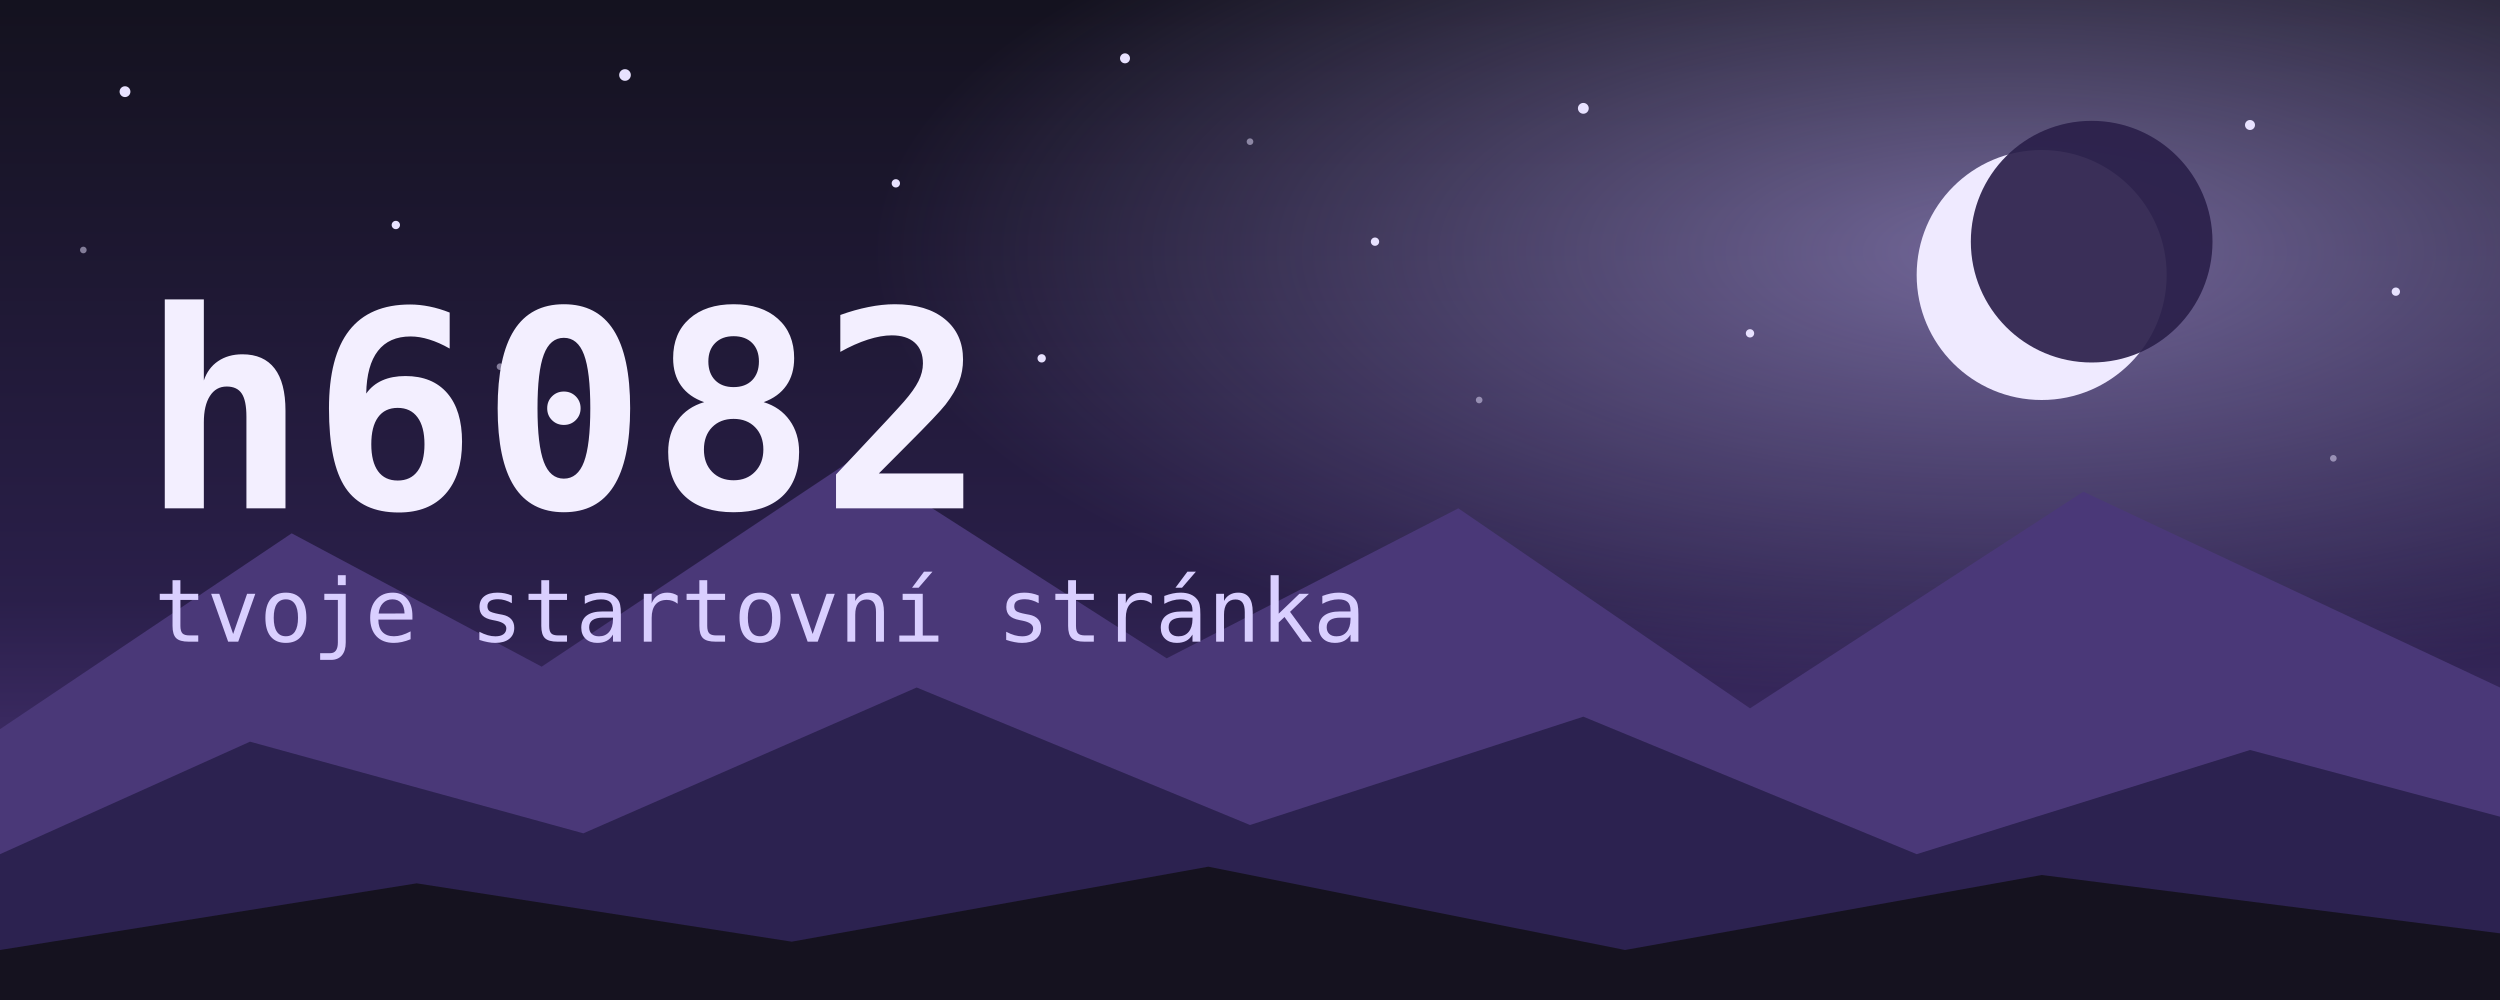
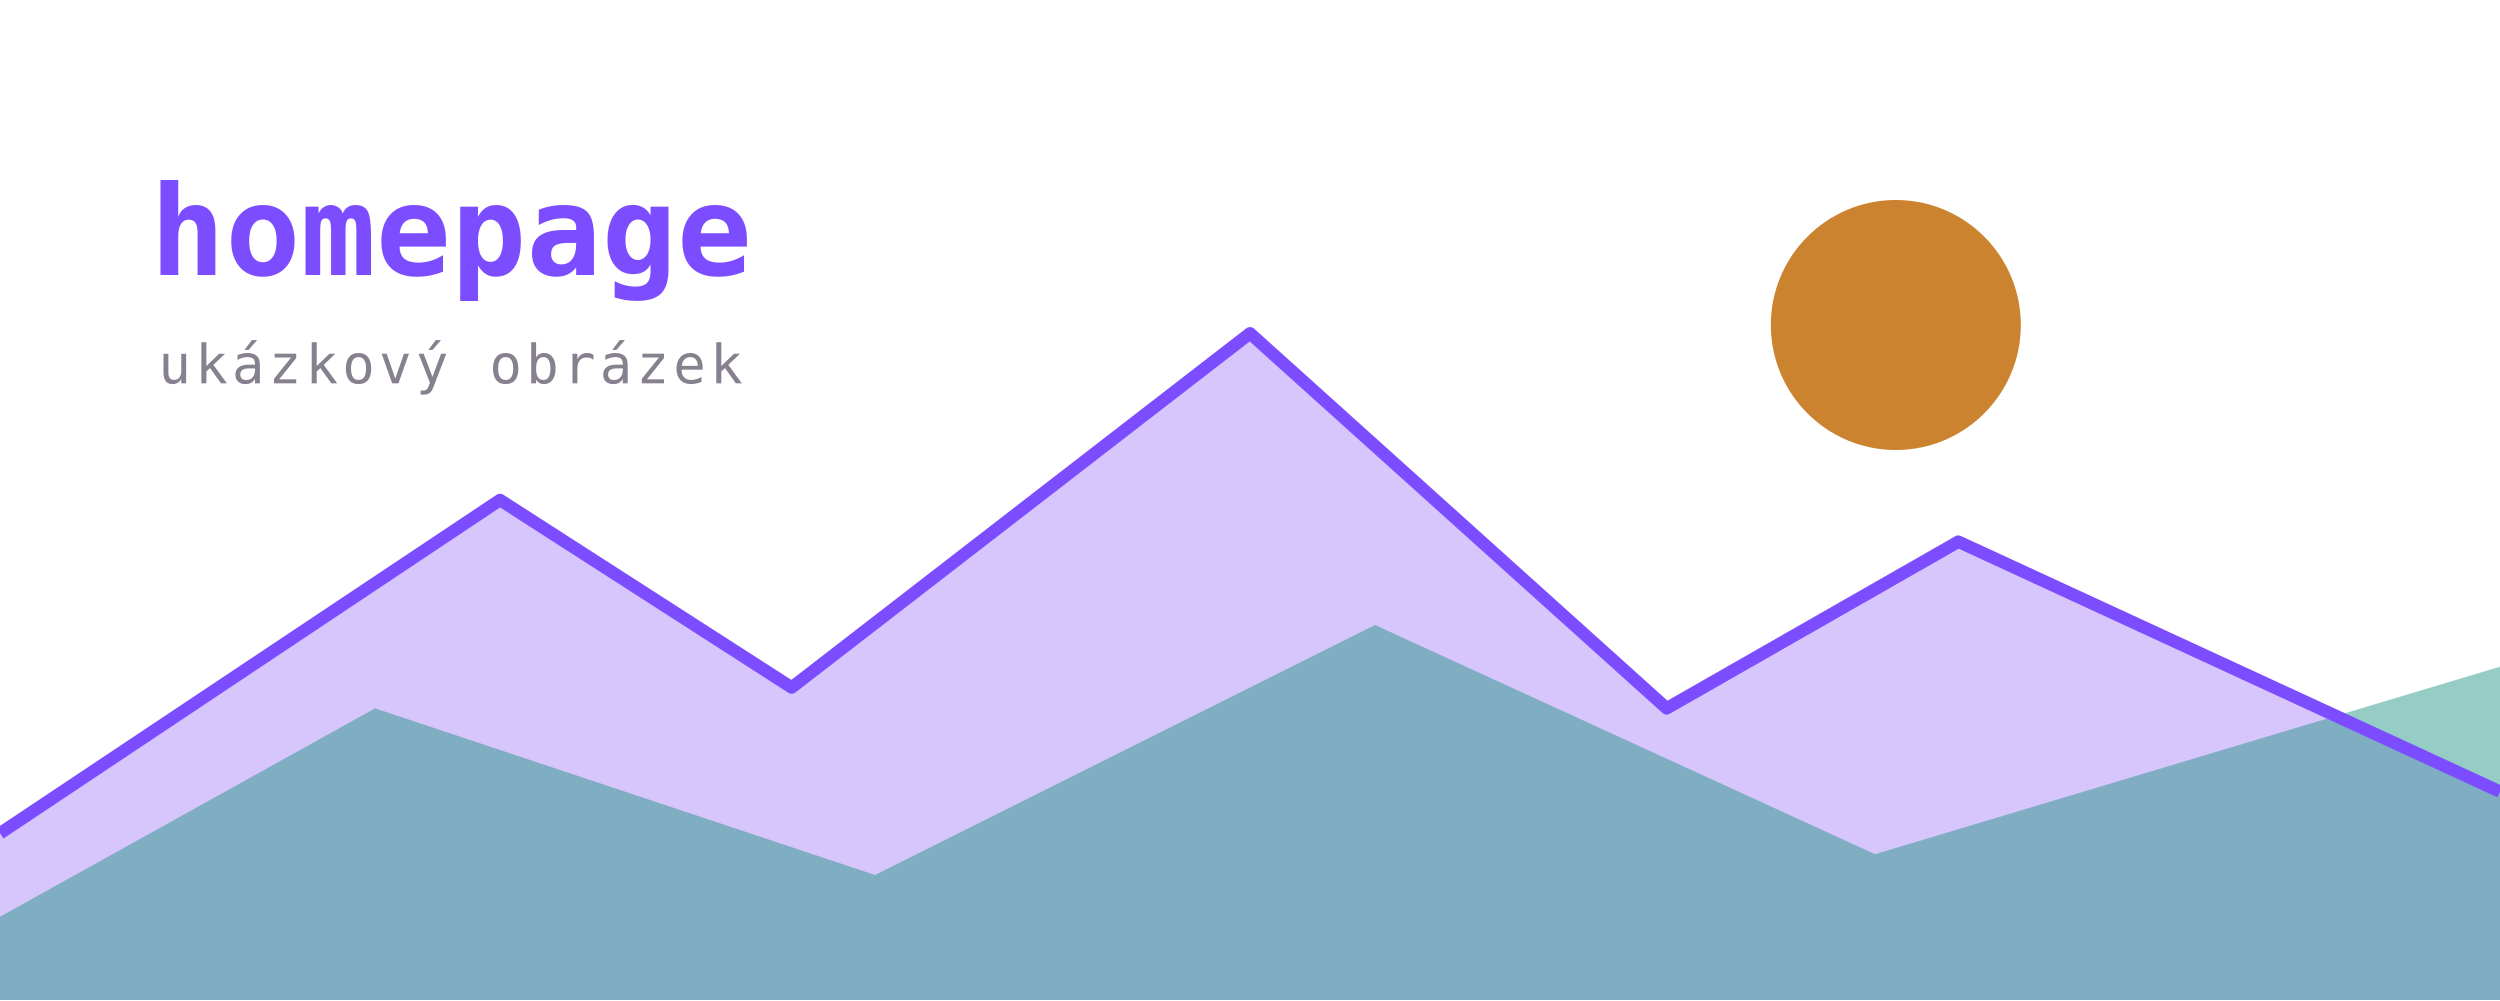
- <svg xmlns="http://www.w3.org/2000/svg" viewBox="0 0 600 240" role="img" aria-label="h6082 — noční krajina">
-   <defs>
-     <linearGradient id="sky" x1="0" y1="0" x2="0" y2="1">
-       <stop offset="0" stop-color="#14121f" />
-       <stop offset=".6" stop-color="#2a1f4a" />
-       <stop offset="1" stop-color="#5b3f8f" />
-     </linearGradient>
-     <radialGradient id="glow" cx=".8" cy=".25" r=".45">
-       <stop offset="0" stop-color="#c6b6ff" stop-opacity=".5" />
-       <stop offset="1" stop-color="#c6b6ff" stop-opacity="0" />
-     </radialGradient>
-   </defs>
-   <rect width="600" height="240" fill="url(#sky)" />
-   <rect width="600" height="240" fill="url(#glow)" />
-   <g fill="#e8e2ff">
-     <circle cx="30" cy="22" r="1.3" />
-     <circle cx="95" cy="54" r="1" />
-     <circle cx="150" cy="18" r="1.4" />
-     <circle cx="215" cy="44" r="1" />
-     <circle cx="270" cy="14" r="1.2" />
-     <circle cx="330" cy="58" r="1" />
-     <circle cx="380" cy="26" r="1.3" />
-     <circle cx="420" cy="80" r="1" />
-     <circle cx="540" cy="30" r="1.2" />
-     <circle cx="575" cy="70" r="1" />
-     <circle cx="250" cy="86" r="1" />
-     <circle cx="60" cy="92" r="1" />
-   </g>
-   <g fill="#e8e2ff" opacity=".5">
-     <circle cx="120" cy="88" r=".8" />
-     <circle cx="300" cy="34" r=".8" />
-     <circle cx="355" cy="96" r=".8" />
-     <circle cx="560" cy="110" r=".8" />
-     <circle cx="20" cy="60" r=".8" />
-   </g>
-   <circle cx="490" cy="66" r="30" fill="#efeaff" />
-   <circle cx="502" cy="58" r="29" fill="#2a1f4a" opacity=".92" />
-   <path d="M0 175 L70 128 L130 160 L205 110 L280 158 L350 122 L420 170 L500 118 L600 165 L600 240 L0 240Z" fill="#4a3878" />
-   <path d="M0 205 L60 178 L140 200 L220 165 L300 198 L380 172 L460 205 L540 180 L600 196 L600 240 L0 240Z" fill="#2c2250" />
-   <path d="M0 228 L100 212 L190 226 L290 208 L390 228 L490 210 L600 224 L600 240 L0 240Z" fill="#15121f" />
-   <g font-family="'JetBrains Mono', ui-monospace, Menlo, Consolas, monospace">
-     <text x="34" y="122" font-size="66" font-weight="700" fill="#f3efff" letter-spacing="1">h6082</text>
-     <text x="37" y="154" font-size="21" fill="#d9cfff">tvoje startovní stránka</text>
-   </g>
+ <svg xmlns="http://www.w3.org/2000/svg" viewBox="0 0 600 240" role="img" aria-label="ukázkový obrázek">
+   <circle cx="455" cy="78" r="30" fill="#c26d0a" opacity=".85" />
+   <path d="M0 200 L120 120 L190 165 L300 80 L400 170 L470 130 L600 190 L600 240 L0 240 Z" fill="#8b5cf6" opacity=".35" />
+   <path d="M0 220 L90 170 L210 210 L330 150 L450 205 L600 160 L600 240 L0 240 Z" fill="#14917f" opacity=".45" />
+   <path d="M0 200 L120 120 L190 165 L300 80 L400 170 L470 130 L600 190" fill="none" stroke="#7c4dff" stroke-width="3" stroke-linejoin="round" />
+   <text x="36" y="66" font-family="'JetBrains Mono', ui-monospace, Menlo, Consolas, monospace" font-size="30" font-weight="700" fill="#7c4dff">homepage</text>
+   <text x="38" y="92" font-family="'JetBrains Mono', ui-monospace, Menlo, Consolas, monospace" font-size="13" fill="#86808f" letter-spacing="1">ukázkový obrázek</text>
</svg>
